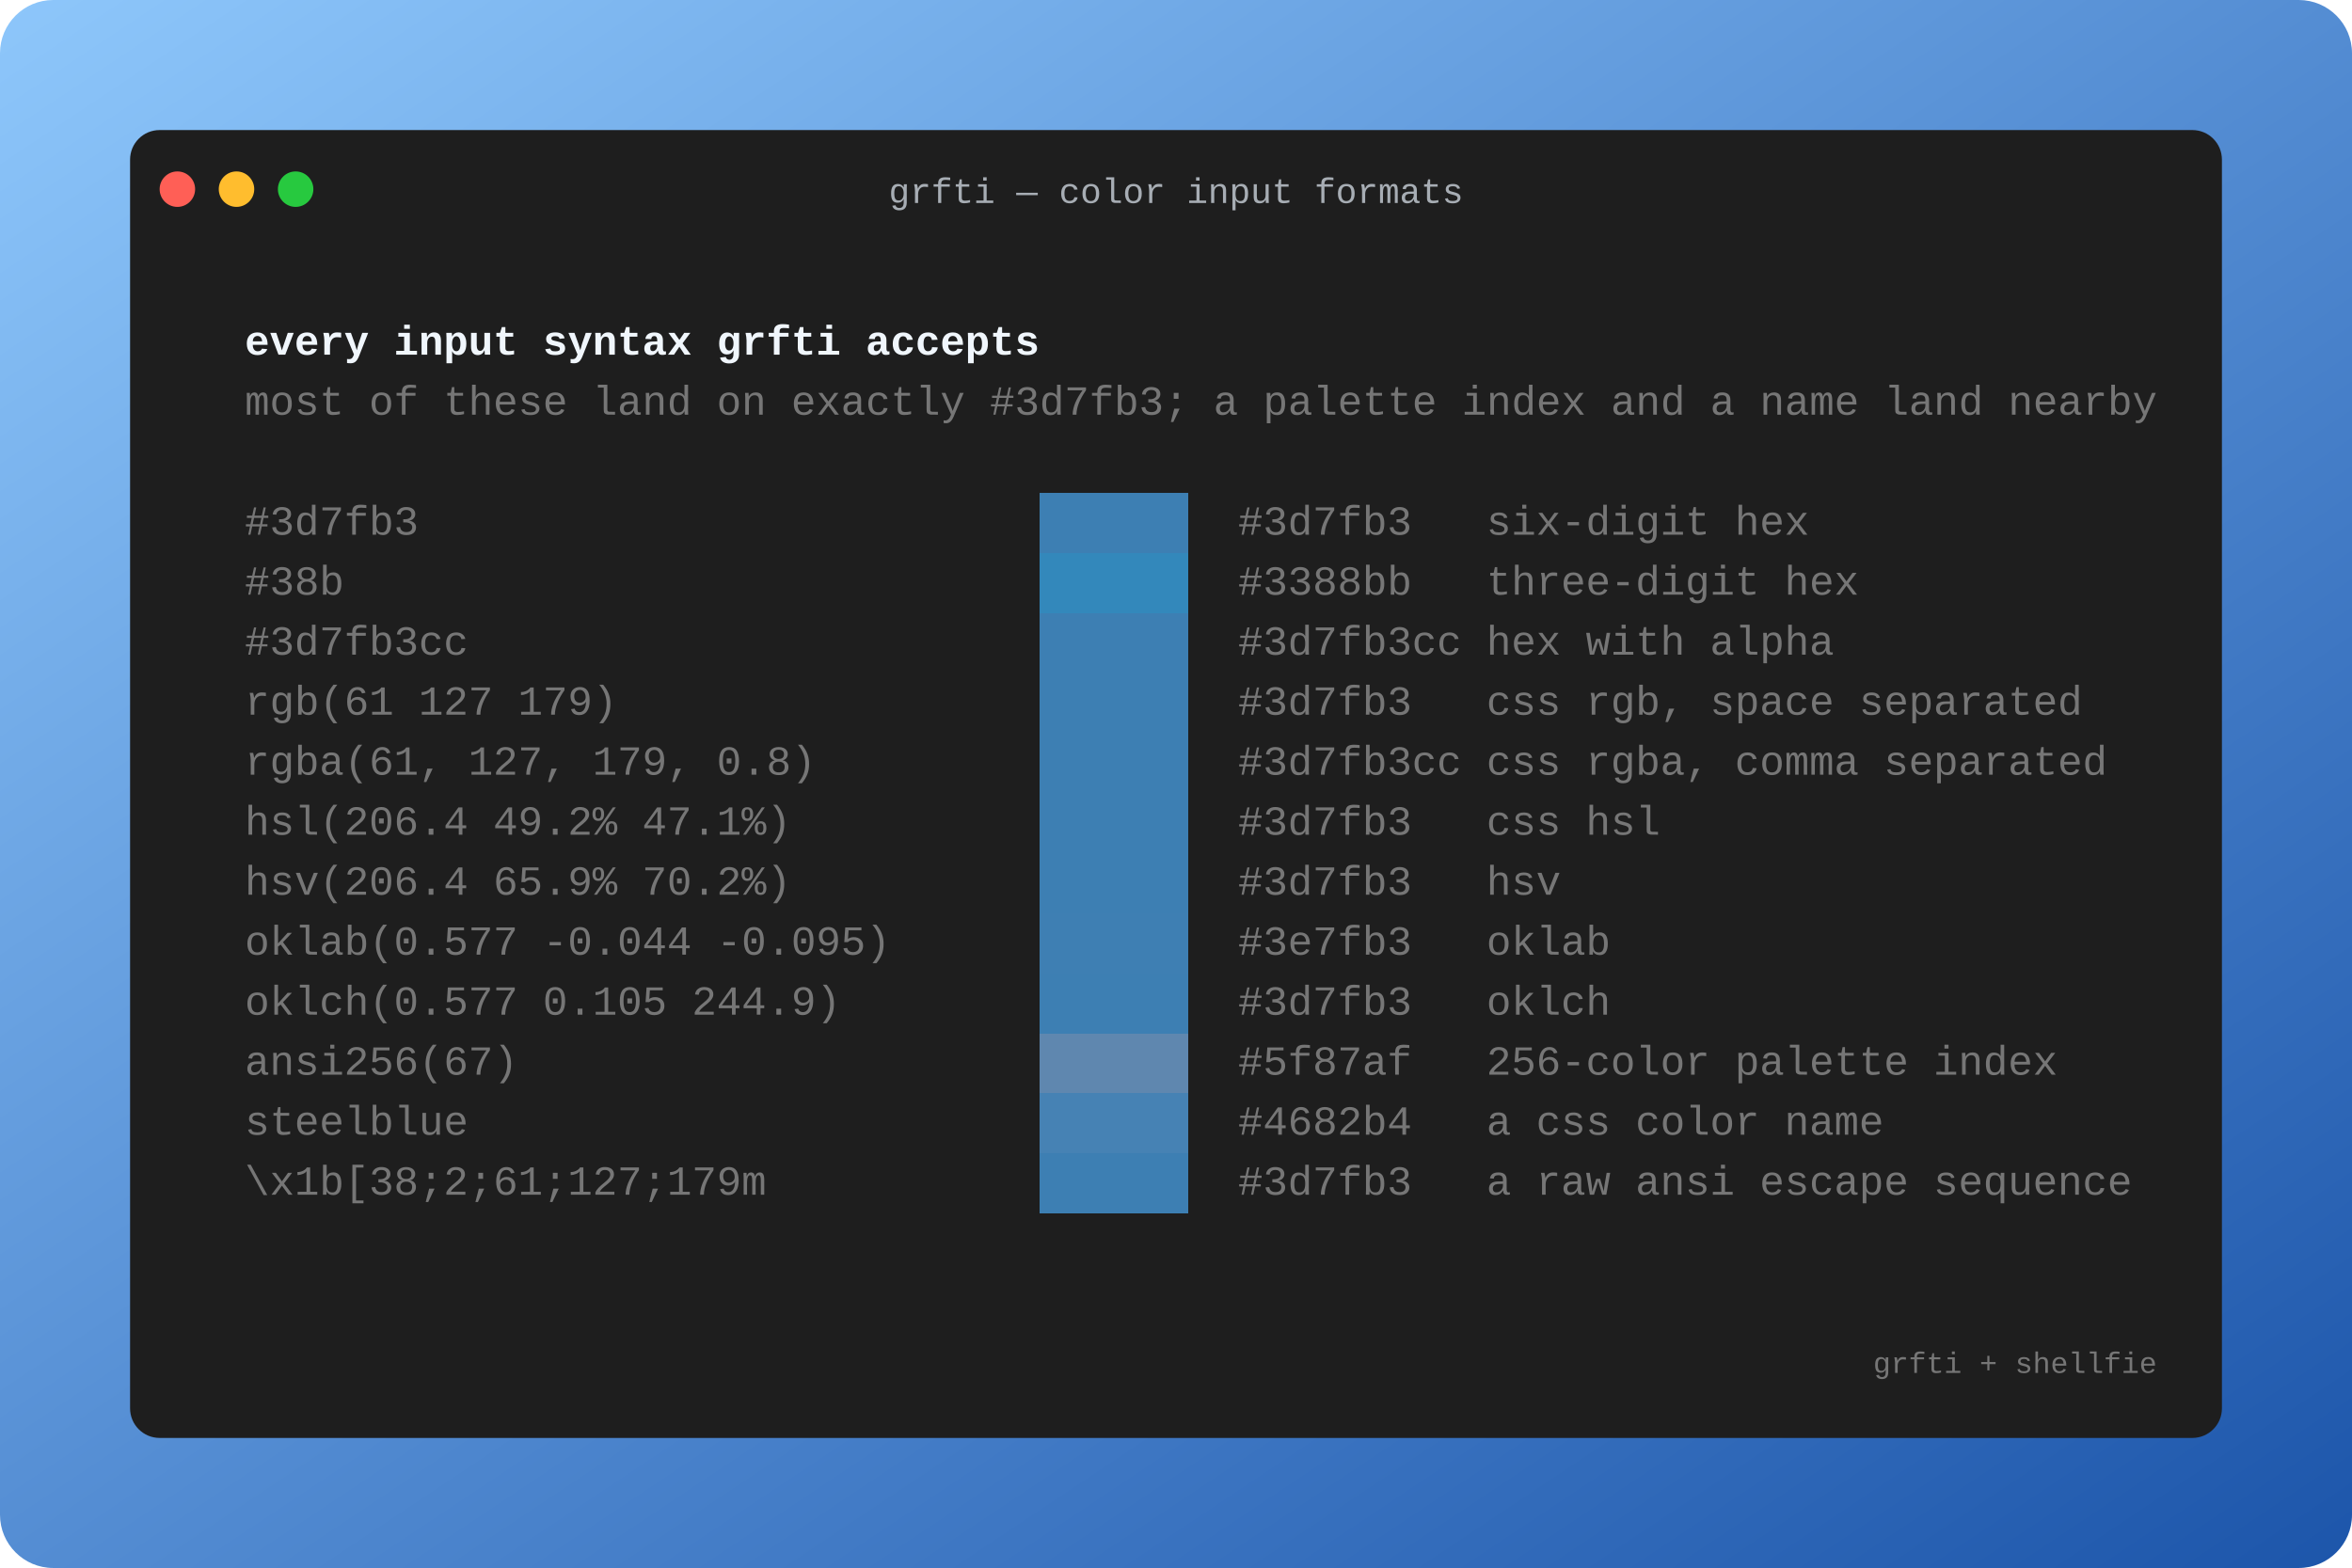
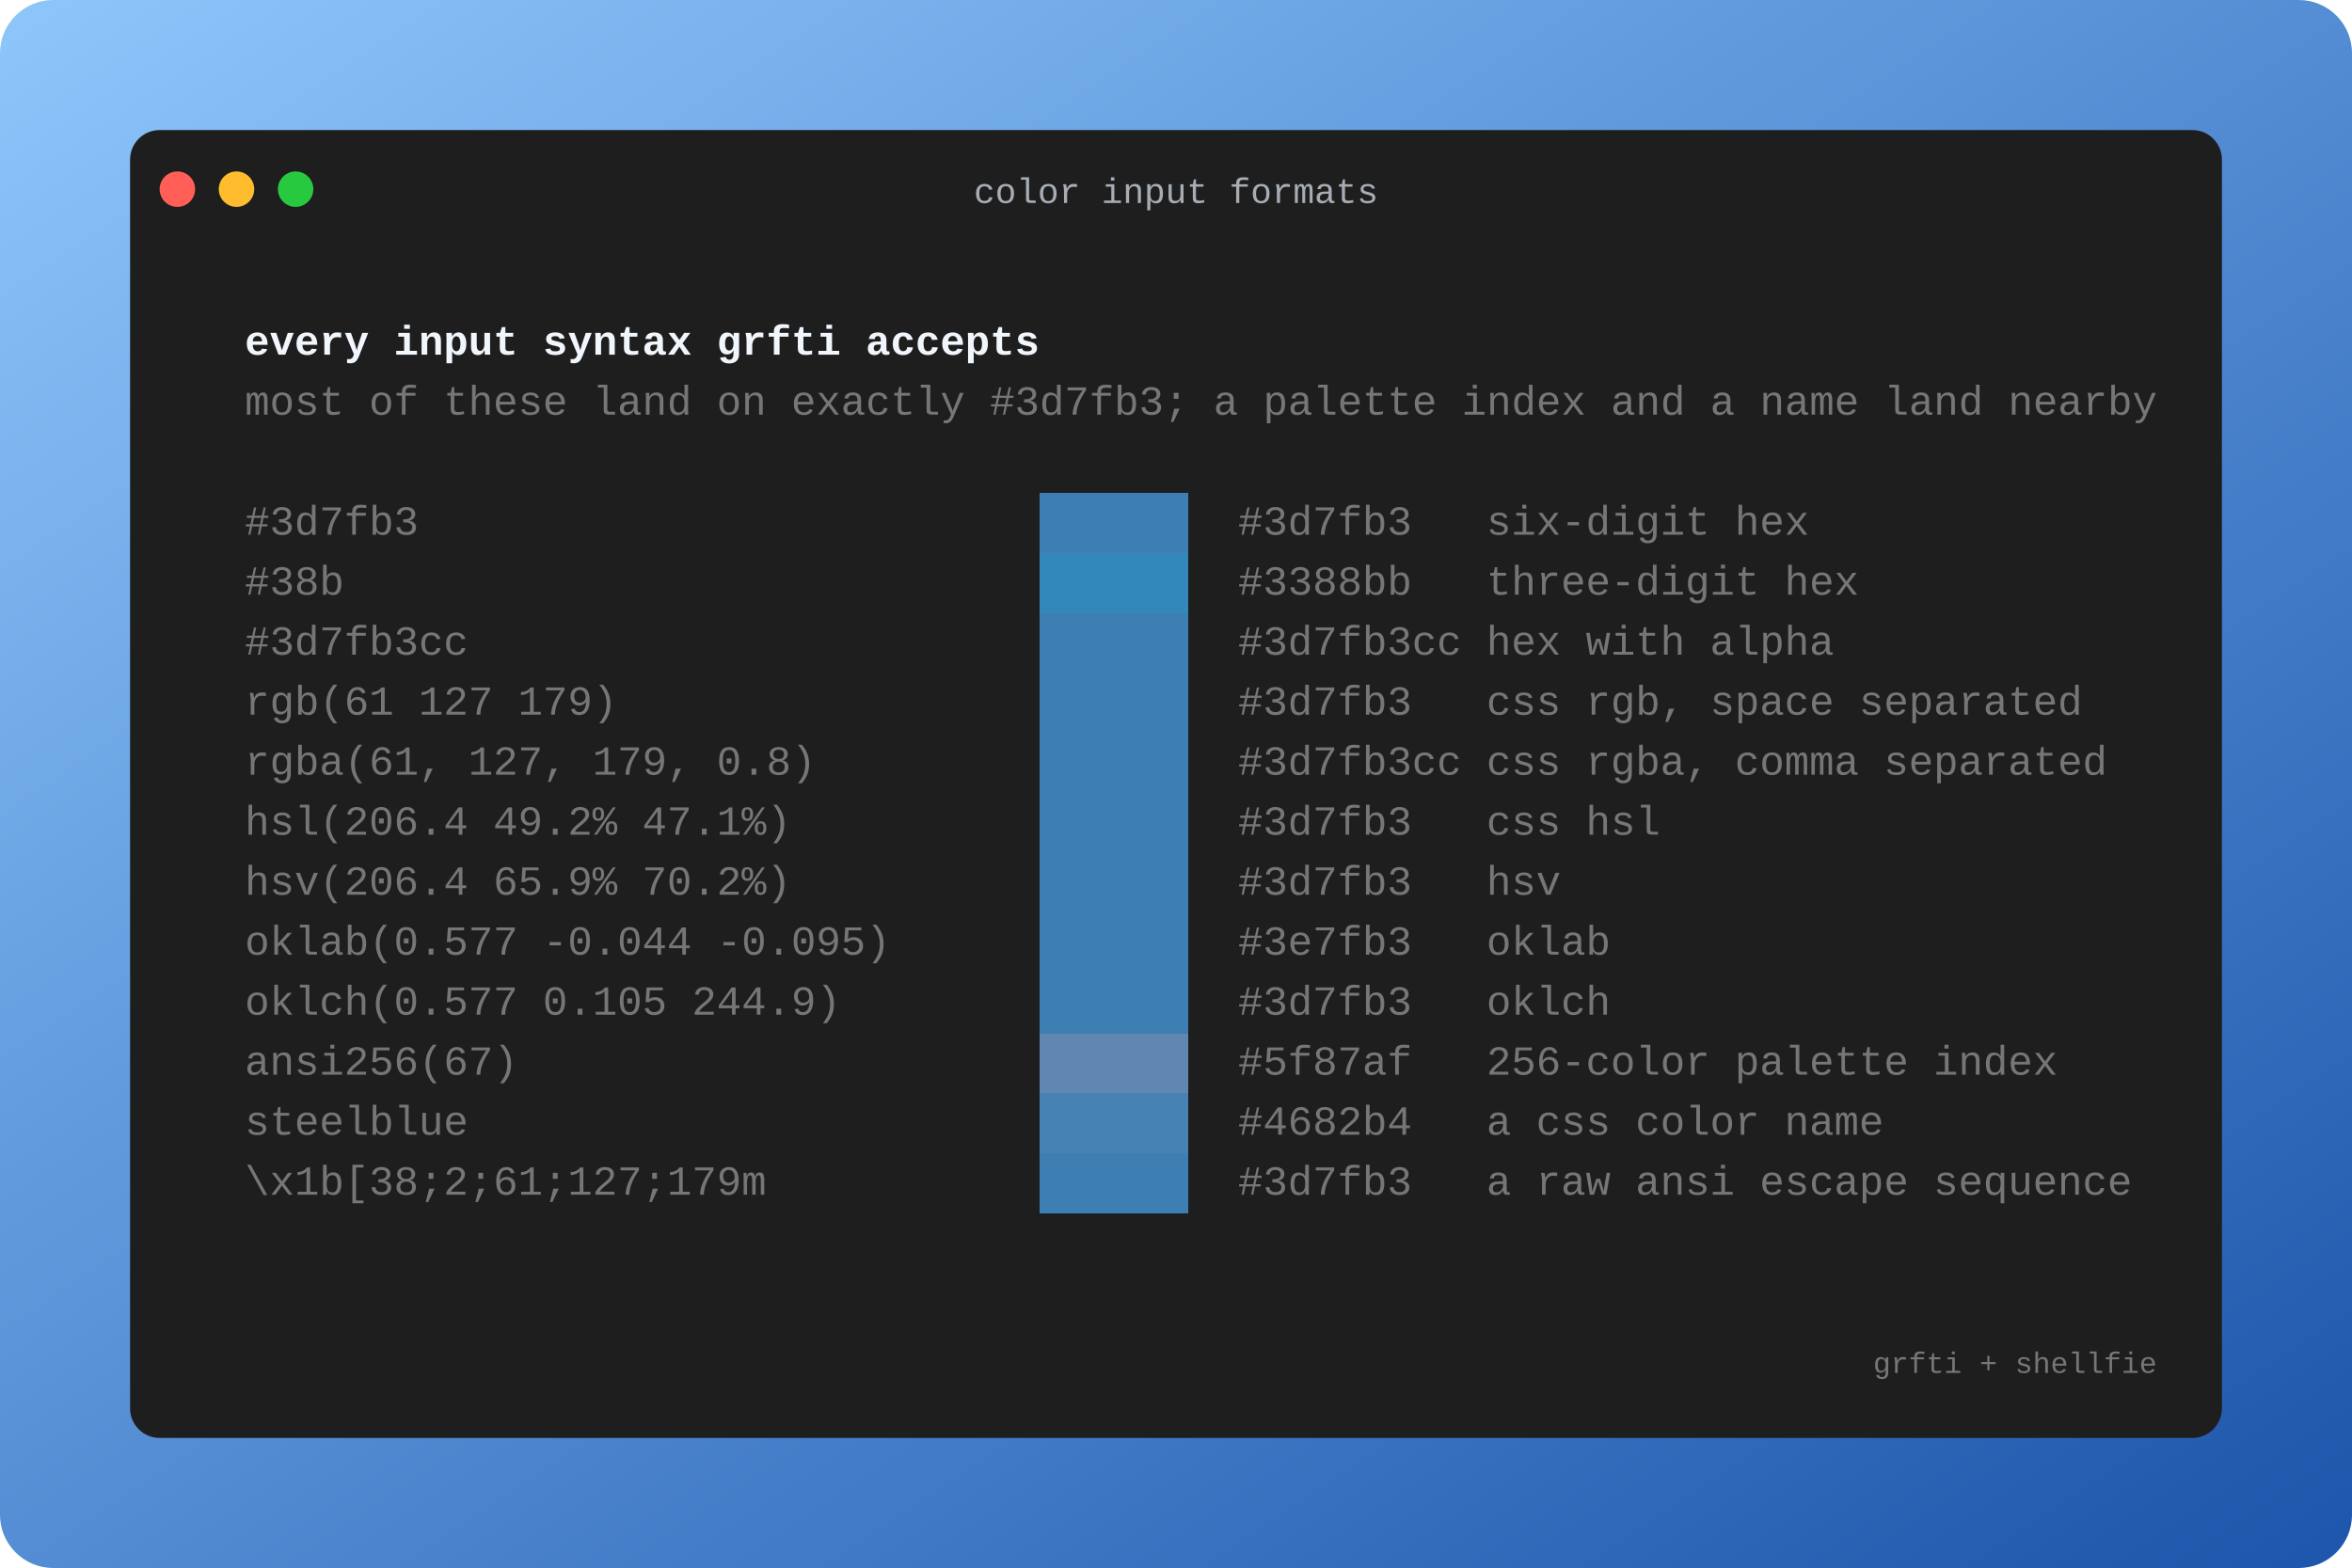
<svg xmlns="http://www.w3.org/2000/svg" viewBox="0 0 795.6 530.5" width="795.6" height="530.5">
  <defs>
    <linearGradient id="bg-gradient" x1="0%" y1="0%" x2="100%" y2="100%">
      <stop offset="0%" stop-color="#8ec7fb" />
      <stop offset="50%" stop-color="#548dd3" />
      <stop offset="100%" stop-color="#1c55aa" />
    </linearGradient>
  </defs>
  <rect x="0" y="0" width="795.6" height="530.5" fill="url(#bg-gradient)" rx="18" ry="18" />
  <g transform="translate(44, 44)">
    <rect x="0" y="0" width="707.6" height="442.5" fill="#1e1e1e" rx="10" ry="10" />
    <g class="title-bar">
      <circle cx="16" cy="20" r="6" fill="#ff5f56" />
      <circle cx="36" cy="20" r="6" fill="#ffbd2e" />
      <circle cx="56" cy="20" r="6" fill="#27c93f" />
-       <text x="353.8" y="24.67" fill="#c9d1d9" font-family="'SF Mono', 'Monaco', 'Menlo', 'Ubuntu Mono', 'Consolas', 'Courier New', monospace" font-size="12" text-anchor="middle" opacity="0.8">grfti — color input formats</text>
+       <text x="353.8" y="24.67" fill="#c9d1d9" font-family="'SF Mono', 'Monaco', 'Menlo', 'Ubuntu Mono', 'Consolas', 'Courier New', monospace" font-size="12" text-anchor="middle" opacity="0.8">color input formats</text>
    </g>
    <g class="glyphs">
      <rect x="307.6" y="122.9" width="8.4" height="20.3" fill="#3d7fb3" shape-rendering="crispEdges" />
      <rect x="316" y="122.9" width="8.4" height="20.3" fill="#3d7fb3" shape-rendering="crispEdges" />
      <rect x="324.4" y="122.9" width="8.4" height="20.3" fill="#3d7fb3" shape-rendering="crispEdges" />
      <rect x="332.8" y="122.9" width="8.4" height="20.3" fill="#3d7fb3" shape-rendering="crispEdges" />
      <rect x="341.2" y="122.9" width="8.4" height="20.3" fill="#3d7fb3" shape-rendering="crispEdges" />
      <rect x="349.6" y="122.9" width="8.4" height="20.3" fill="#3d7fb3" shape-rendering="crispEdges" />
      <rect x="307.6" y="143.2" width="8.4" height="20.3" fill="#3388bb" shape-rendering="crispEdges" />
      <rect x="316" y="143.2" width="8.4" height="20.3" fill="#3388bb" shape-rendering="crispEdges" />
      <rect x="324.4" y="143.2" width="8.4" height="20.3" fill="#3388bb" shape-rendering="crispEdges" />
      <rect x="332.8" y="143.2" width="8.4" height="20.3" fill="#3388bb" shape-rendering="crispEdges" />
      <rect x="341.2" y="143.2" width="8.4" height="20.3" fill="#3388bb" shape-rendering="crispEdges" />
      <rect x="349.6" y="143.2" width="8.4" height="20.3" fill="#3388bb" shape-rendering="crispEdges" />
      <rect x="307.6" y="163.5" width="8.4" height="20.3" fill="#3d7fb3" shape-rendering="crispEdges" />
      <rect x="316" y="163.5" width="8.4" height="20.3" fill="#3d7fb3" shape-rendering="crispEdges" />
      <rect x="324.4" y="163.5" width="8.4" height="20.3" fill="#3d7fb3" shape-rendering="crispEdges" />
      <rect x="332.8" y="163.5" width="8.4" height="20.3" fill="#3d7fb3" shape-rendering="crispEdges" />
      <rect x="341.2" y="163.5" width="8.4" height="20.3" fill="#3d7fb3" shape-rendering="crispEdges" />
      <rect x="349.6" y="163.5" width="8.4" height="20.3" fill="#3d7fb3" shape-rendering="crispEdges" />
      <rect x="307.6" y="183.8" width="8.4" height="20.3" fill="#3d7fb3" shape-rendering="crispEdges" />
      <rect x="316" y="183.8" width="8.4" height="20.3" fill="#3d7fb3" shape-rendering="crispEdges" />
      <rect x="324.4" y="183.8" width="8.4" height="20.3" fill="#3d7fb3" shape-rendering="crispEdges" />
      <rect x="332.8" y="183.8" width="8.4" height="20.3" fill="#3d7fb3" shape-rendering="crispEdges" />
      <rect x="341.2" y="183.8" width="8.4" height="20.3" fill="#3d7fb3" shape-rendering="crispEdges" />
      <rect x="349.6" y="183.8" width="8.4" height="20.3" fill="#3d7fb3" shape-rendering="crispEdges" />
      <rect x="307.6" y="204.1" width="8.4" height="20.3" fill="#3d7fb3" shape-rendering="crispEdges" />
      <rect x="316" y="204.1" width="8.4" height="20.3" fill="#3d7fb3" shape-rendering="crispEdges" />
      <rect x="324.4" y="204.1" width="8.4" height="20.3" fill="#3d7fb3" shape-rendering="crispEdges" />
      <rect x="332.8" y="204.1" width="8.4" height="20.3" fill="#3d7fb3" shape-rendering="crispEdges" />
      <rect x="341.2" y="204.1" width="8.4" height="20.3" fill="#3d7fb3" shape-rendering="crispEdges" />
      <rect x="349.6" y="204.1" width="8.4" height="20.3" fill="#3d7fb3" shape-rendering="crispEdges" />
      <rect x="307.6" y="224.4" width="8.4" height="20.3" fill="#3d7fb3" shape-rendering="crispEdges" />
      <rect x="316" y="224.4" width="8.4" height="20.3" fill="#3d7fb3" shape-rendering="crispEdges" />
      <rect x="324.4" y="224.4" width="8.4" height="20.3" fill="#3d7fb3" shape-rendering="crispEdges" />
      <rect x="332.8" y="224.4" width="8.4" height="20.3" fill="#3d7fb3" shape-rendering="crispEdges" />
      <rect x="341.2" y="224.4" width="8.4" height="20.3" fill="#3d7fb3" shape-rendering="crispEdges" />
      <rect x="349.6" y="224.4" width="8.4" height="20.3" fill="#3d7fb3" shape-rendering="crispEdges" />
      <rect x="307.6" y="244.7" width="8.4" height="20.3" fill="#3d7fb3" shape-rendering="crispEdges" />
      <rect x="316" y="244.7" width="8.4" height="20.3" fill="#3d7fb3" shape-rendering="crispEdges" />
      <rect x="324.4" y="244.7" width="8.4" height="20.3" fill="#3d7fb3" shape-rendering="crispEdges" />
      <rect x="332.8" y="244.7" width="8.4" height="20.3" fill="#3d7fb3" shape-rendering="crispEdges" />
      <rect x="341.2" y="244.7" width="8.4" height="20.3" fill="#3d7fb3" shape-rendering="crispEdges" />
      <rect x="349.6" y="244.7" width="8.4" height="20.3" fill="#3d7fb3" shape-rendering="crispEdges" />
      <rect x="307.6" y="265" width="8.4" height="20.3" fill="#3e7fb3" shape-rendering="crispEdges" />
      <rect x="316" y="265" width="8.4" height="20.3" fill="#3e7fb3" shape-rendering="crispEdges" />
      <rect x="324.4" y="265" width="8.4" height="20.3" fill="#3e7fb3" shape-rendering="crispEdges" />
      <rect x="332.8" y="265" width="8.4" height="20.3" fill="#3e7fb3" shape-rendering="crispEdges" />
      <rect x="341.2" y="265" width="8.4" height="20.3" fill="#3e7fb3" shape-rendering="crispEdges" />
      <rect x="349.6" y="265" width="8.4" height="20.3" fill="#3e7fb3" shape-rendering="crispEdges" />
      <rect x="307.6" y="285.3" width="8.4" height="20.3" fill="#3d7fb3" shape-rendering="crispEdges" />
      <rect x="316" y="285.3" width="8.4" height="20.3" fill="#3d7fb3" shape-rendering="crispEdges" />
      <rect x="324.4" y="285.3" width="8.4" height="20.3" fill="#3d7fb3" shape-rendering="crispEdges" />
      <rect x="332.8" y="285.3" width="8.4" height="20.3" fill="#3d7fb3" shape-rendering="crispEdges" />
      <rect x="341.2" y="285.3" width="8.4" height="20.3" fill="#3d7fb3" shape-rendering="crispEdges" />
      <rect x="349.6" y="285.3" width="8.4" height="20.3" fill="#3d7fb3" shape-rendering="crispEdges" />
      <rect x="307.6" y="305.6" width="8.4" height="20.3" fill="#5f87af" shape-rendering="crispEdges" />
      <rect x="316" y="305.6" width="8.4" height="20.3" fill="#5f87af" shape-rendering="crispEdges" />
      <rect x="324.4" y="305.6" width="8.4" height="20.3" fill="#5f87af" shape-rendering="crispEdges" />
      <rect x="332.8" y="305.6" width="8.4" height="20.3" fill="#5f87af" shape-rendering="crispEdges" />
      <rect x="341.2" y="305.6" width="8.4" height="20.3" fill="#5f87af" shape-rendering="crispEdges" />
      <rect x="349.6" y="305.6" width="8.4" height="20.3" fill="#5f87af" shape-rendering="crispEdges" />
      <rect x="307.6" y="325.9" width="8.4" height="20.3" fill="#4682b4" shape-rendering="crispEdges" />
      <rect x="316" y="325.9" width="8.4" height="20.3" fill="#4682b4" shape-rendering="crispEdges" />
      <rect x="324.4" y="325.9" width="8.4" height="20.3" fill="#4682b4" shape-rendering="crispEdges" />
      <rect x="332.8" y="325.9" width="8.4" height="20.3" fill="#4682b4" shape-rendering="crispEdges" />
      <rect x="341.2" y="325.9" width="8.4" height="20.3" fill="#4682b4" shape-rendering="crispEdges" />
      <rect x="349.6" y="325.9" width="8.4" height="20.3" fill="#4682b4" shape-rendering="crispEdges" />
      <rect x="307.6" y="346.2" width="8.4" height="20.3" fill="#3d7fb3" shape-rendering="crispEdges" />
      <rect x="316" y="346.2" width="8.4" height="20.3" fill="#3d7fb3" shape-rendering="crispEdges" />
      <rect x="324.4" y="346.2" width="8.4" height="20.3" fill="#3d7fb3" shape-rendering="crispEdges" />
      <rect x="332.8" y="346.2" width="8.4" height="20.3" fill="#3d7fb3" shape-rendering="crispEdges" />
      <rect x="341.2" y="346.2" width="8.4" height="20.3" fill="#3d7fb3" shape-rendering="crispEdges" />
      <rect x="349.6" y="346.2" width="8.4" height="20.3" fill="#3d7fb3" shape-rendering="crispEdges" />
    </g>
    <g class="text">
      <text y="76" font-family="'SF Mono', 'Monaco', 'Menlo', 'Ubuntu Mono', 'Consolas', 'Courier New', monospace" font-size="14" xml:space="preserve">
        <tspan x="22" fill="#f0f6fc" font-weight="bold">  every input syntax grfti accepts</tspan>
      </text>
      <text y="96.3" font-family="'SF Mono', 'Monaco', 'Menlo', 'Ubuntu Mono', 'Consolas', 'Courier New', monospace" font-size="14" xml:space="preserve">
        <tspan x="22" fill="#c9d1d9">  </tspan>
        <tspan x="38.8" fill="#767676">most of these land on exactly #3d7fb3; a palette index and a name land nearby</tspan>
      </text>
      <text y="136.9" font-family="'SF Mono', 'Monaco', 'Menlo', 'Ubuntu Mono', 'Consolas', 'Courier New', monospace" font-size="14" xml:space="preserve">
        <tspan x="22" fill="#c9d1d9">  </tspan>
        <tspan x="38.8" fill="#767676">#3d7fb3                       </tspan>
        <tspan x="290.8" fill="#c9d1d9">  </tspan>
        <tspan x="358" fill="#c9d1d9">  </tspan>
        <tspan x="374.8" fill="#767676">#3d7fb3   </tspan>
        <tspan x="458.8" fill="#767676">six-digit hex</tspan>
      </text>
      <text y="157.2" font-family="'SF Mono', 'Monaco', 'Menlo', 'Ubuntu Mono', 'Consolas', 'Courier New', monospace" font-size="14" xml:space="preserve">
        <tspan x="22" fill="#c9d1d9">  </tspan>
        <tspan x="38.8" fill="#767676">#38b                          </tspan>
        <tspan x="290.8" fill="#c9d1d9">  </tspan>
        <tspan x="358" fill="#c9d1d9">  </tspan>
        <tspan x="374.8" fill="#767676">#3388bb   </tspan>
        <tspan x="458.8" fill="#767676">three-digit hex</tspan>
      </text>
      <text y="177.5" font-family="'SF Mono', 'Monaco', 'Menlo', 'Ubuntu Mono', 'Consolas', 'Courier New', monospace" font-size="14" xml:space="preserve">
        <tspan x="22" fill="#c9d1d9">  </tspan>
        <tspan x="38.8" fill="#767676">#3d7fb3cc                     </tspan>
        <tspan x="290.8" fill="#c9d1d9">  </tspan>
        <tspan x="358" fill="#c9d1d9">  </tspan>
        <tspan x="374.8" fill="#767676">#3d7fb3cc </tspan>
        <tspan x="458.8" fill="#767676">hex with alpha</tspan>
      </text>
      <text y="197.8" font-family="'SF Mono', 'Monaco', 'Menlo', 'Ubuntu Mono', 'Consolas', 'Courier New', monospace" font-size="14" xml:space="preserve">
        <tspan x="22" fill="#c9d1d9">  </tspan>
        <tspan x="38.8" fill="#767676">rgb(61 127 179)               </tspan>
        <tspan x="290.8" fill="#c9d1d9">  </tspan>
        <tspan x="358" fill="#c9d1d9">  </tspan>
        <tspan x="374.8" fill="#767676">#3d7fb3   </tspan>
        <tspan x="458.8" fill="#767676">css rgb, space separated</tspan>
      </text>
      <text y="218.1" font-family="'SF Mono', 'Monaco', 'Menlo', 'Ubuntu Mono', 'Consolas', 'Courier New', monospace" font-size="14" xml:space="preserve">
        <tspan x="22" fill="#c9d1d9">  </tspan>
        <tspan x="38.8" fill="#767676">rgba(61, 127, 179, 0.8)       </tspan>
        <tspan x="290.8" fill="#c9d1d9">  </tspan>
        <tspan x="358" fill="#c9d1d9">  </tspan>
        <tspan x="374.8" fill="#767676">#3d7fb3cc </tspan>
        <tspan x="458.8" fill="#767676">css rgba, comma separated</tspan>
      </text>
      <text y="238.4" font-family="'SF Mono', 'Monaco', 'Menlo', 'Ubuntu Mono', 'Consolas', 'Courier New', monospace" font-size="14" xml:space="preserve">
        <tspan x="22" fill="#c9d1d9">  </tspan>
        <tspan x="38.8" fill="#767676">hsl(206.4 49.2% 47.1%)        </tspan>
        <tspan x="290.8" fill="#c9d1d9">  </tspan>
        <tspan x="358" fill="#c9d1d9">  </tspan>
        <tspan x="374.8" fill="#767676">#3d7fb3   </tspan>
        <tspan x="458.8" fill="#767676">css hsl</tspan>
      </text>
      <text y="258.7" font-family="'SF Mono', 'Monaco', 'Menlo', 'Ubuntu Mono', 'Consolas', 'Courier New', monospace" font-size="14" xml:space="preserve">
        <tspan x="22" fill="#c9d1d9">  </tspan>
        <tspan x="38.8" fill="#767676">hsv(206.4 65.9% 70.2%)        </tspan>
        <tspan x="290.8" fill="#c9d1d9">  </tspan>
        <tspan x="358" fill="#c9d1d9">  </tspan>
        <tspan x="374.8" fill="#767676">#3d7fb3   </tspan>
        <tspan x="458.8" fill="#767676">hsv</tspan>
      </text>
      <text y="279" font-family="'SF Mono', 'Monaco', 'Menlo', 'Ubuntu Mono', 'Consolas', 'Courier New', monospace" font-size="14" xml:space="preserve">
        <tspan x="22" fill="#c9d1d9">  </tspan>
        <tspan x="38.8" fill="#767676">oklab(0.577 -0.044 -0.095)    </tspan>
        <tspan x="290.8" fill="#c9d1d9">  </tspan>
        <tspan x="358" fill="#c9d1d9">  </tspan>
        <tspan x="374.8" fill="#767676">#3e7fb3   </tspan>
        <tspan x="458.8" fill="#767676">oklab</tspan>
      </text>
      <text y="299.3" font-family="'SF Mono', 'Monaco', 'Menlo', 'Ubuntu Mono', 'Consolas', 'Courier New', monospace" font-size="14" xml:space="preserve">
        <tspan x="22" fill="#c9d1d9">  </tspan>
        <tspan x="38.8" fill="#767676">oklch(0.577 0.105 244.9)      </tspan>
        <tspan x="290.8" fill="#c9d1d9">  </tspan>
        <tspan x="358" fill="#c9d1d9">  </tspan>
        <tspan x="374.8" fill="#767676">#3d7fb3   </tspan>
        <tspan x="458.8" fill="#767676">oklch</tspan>
      </text>
      <text y="319.6" font-family="'SF Mono', 'Monaco', 'Menlo', 'Ubuntu Mono', 'Consolas', 'Courier New', monospace" font-size="14" xml:space="preserve">
        <tspan x="22" fill="#c9d1d9">  </tspan>
        <tspan x="38.8" fill="#767676">ansi256(67)                   </tspan>
        <tspan x="290.8" fill="#c9d1d9">  </tspan>
        <tspan x="358" fill="#c9d1d9">  </tspan>
        <tspan x="374.8" fill="#767676">#5f87af   </tspan>
        <tspan x="458.8" fill="#767676">256-color palette index</tspan>
      </text>
      <text y="339.9" font-family="'SF Mono', 'Monaco', 'Menlo', 'Ubuntu Mono', 'Consolas', 'Courier New', monospace" font-size="14" xml:space="preserve">
        <tspan x="22" fill="#c9d1d9">  </tspan>
        <tspan x="38.8" fill="#767676">steelblue                     </tspan>
        <tspan x="290.8" fill="#c9d1d9">  </tspan>
        <tspan x="358" fill="#c9d1d9">  </tspan>
        <tspan x="374.8" fill="#767676">#4682b4   </tspan>
        <tspan x="458.8" fill="#767676">a css color name</tspan>
      </text>
      <text y="360.2" font-family="'SF Mono', 'Monaco', 'Menlo', 'Ubuntu Mono', 'Consolas', 'Courier New', monospace" font-size="14" xml:space="preserve">
        <tspan x="22" fill="#c9d1d9">  </tspan>
        <tspan x="38.8" fill="#767676">\x1b[38;2;61;127;179m         </tspan>
        <tspan x="290.8" fill="#c9d1d9">  </tspan>
        <tspan x="358" fill="#c9d1d9">  </tspan>
        <tspan x="374.8" fill="#767676">#3d7fb3   </tspan>
        <tspan x="458.8" fill="#767676">a raw ansi escape sequence</tspan>
      </text>
    </g>
    <text y="420.5" font-family="'SF Mono', 'Monaco', 'Menlo', 'Ubuntu Mono', 'Consolas', 'Courier New', monospace" font-size="10" xml:space="preserve">
      <tspan x="589.6" fill="#767676">grfti + shellfie</tspan>
    </text>
  </g>
</svg>
